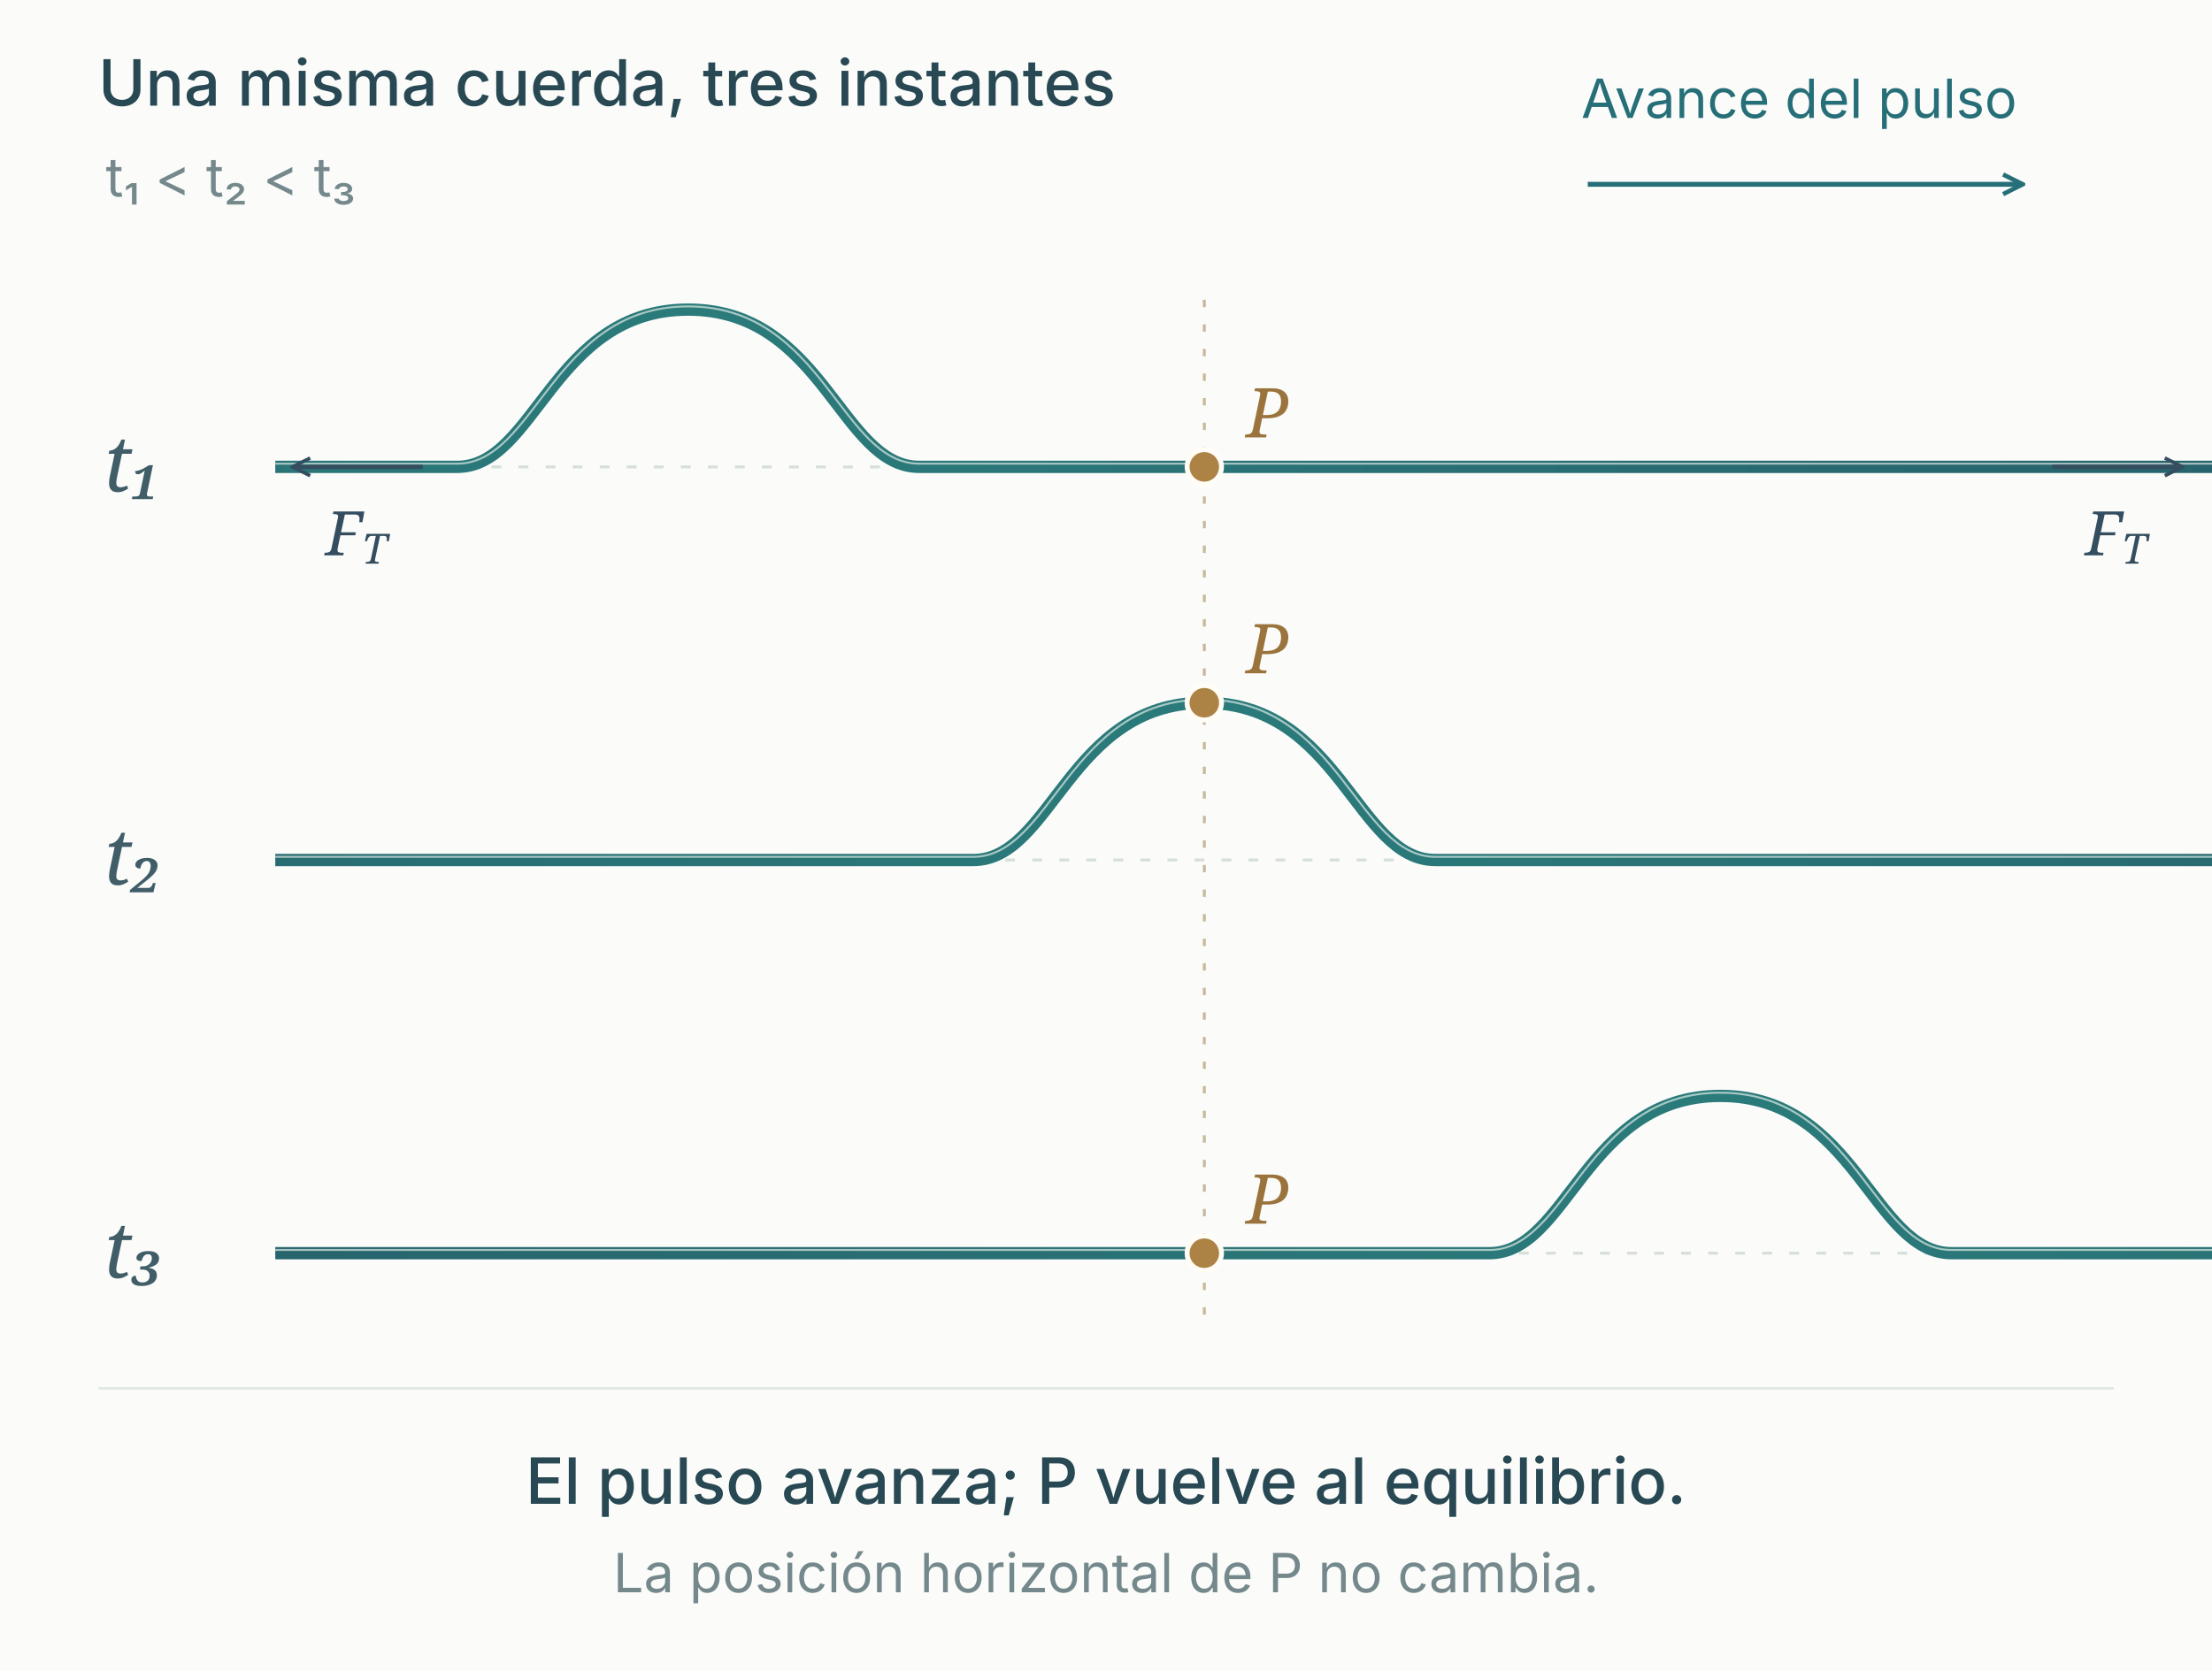
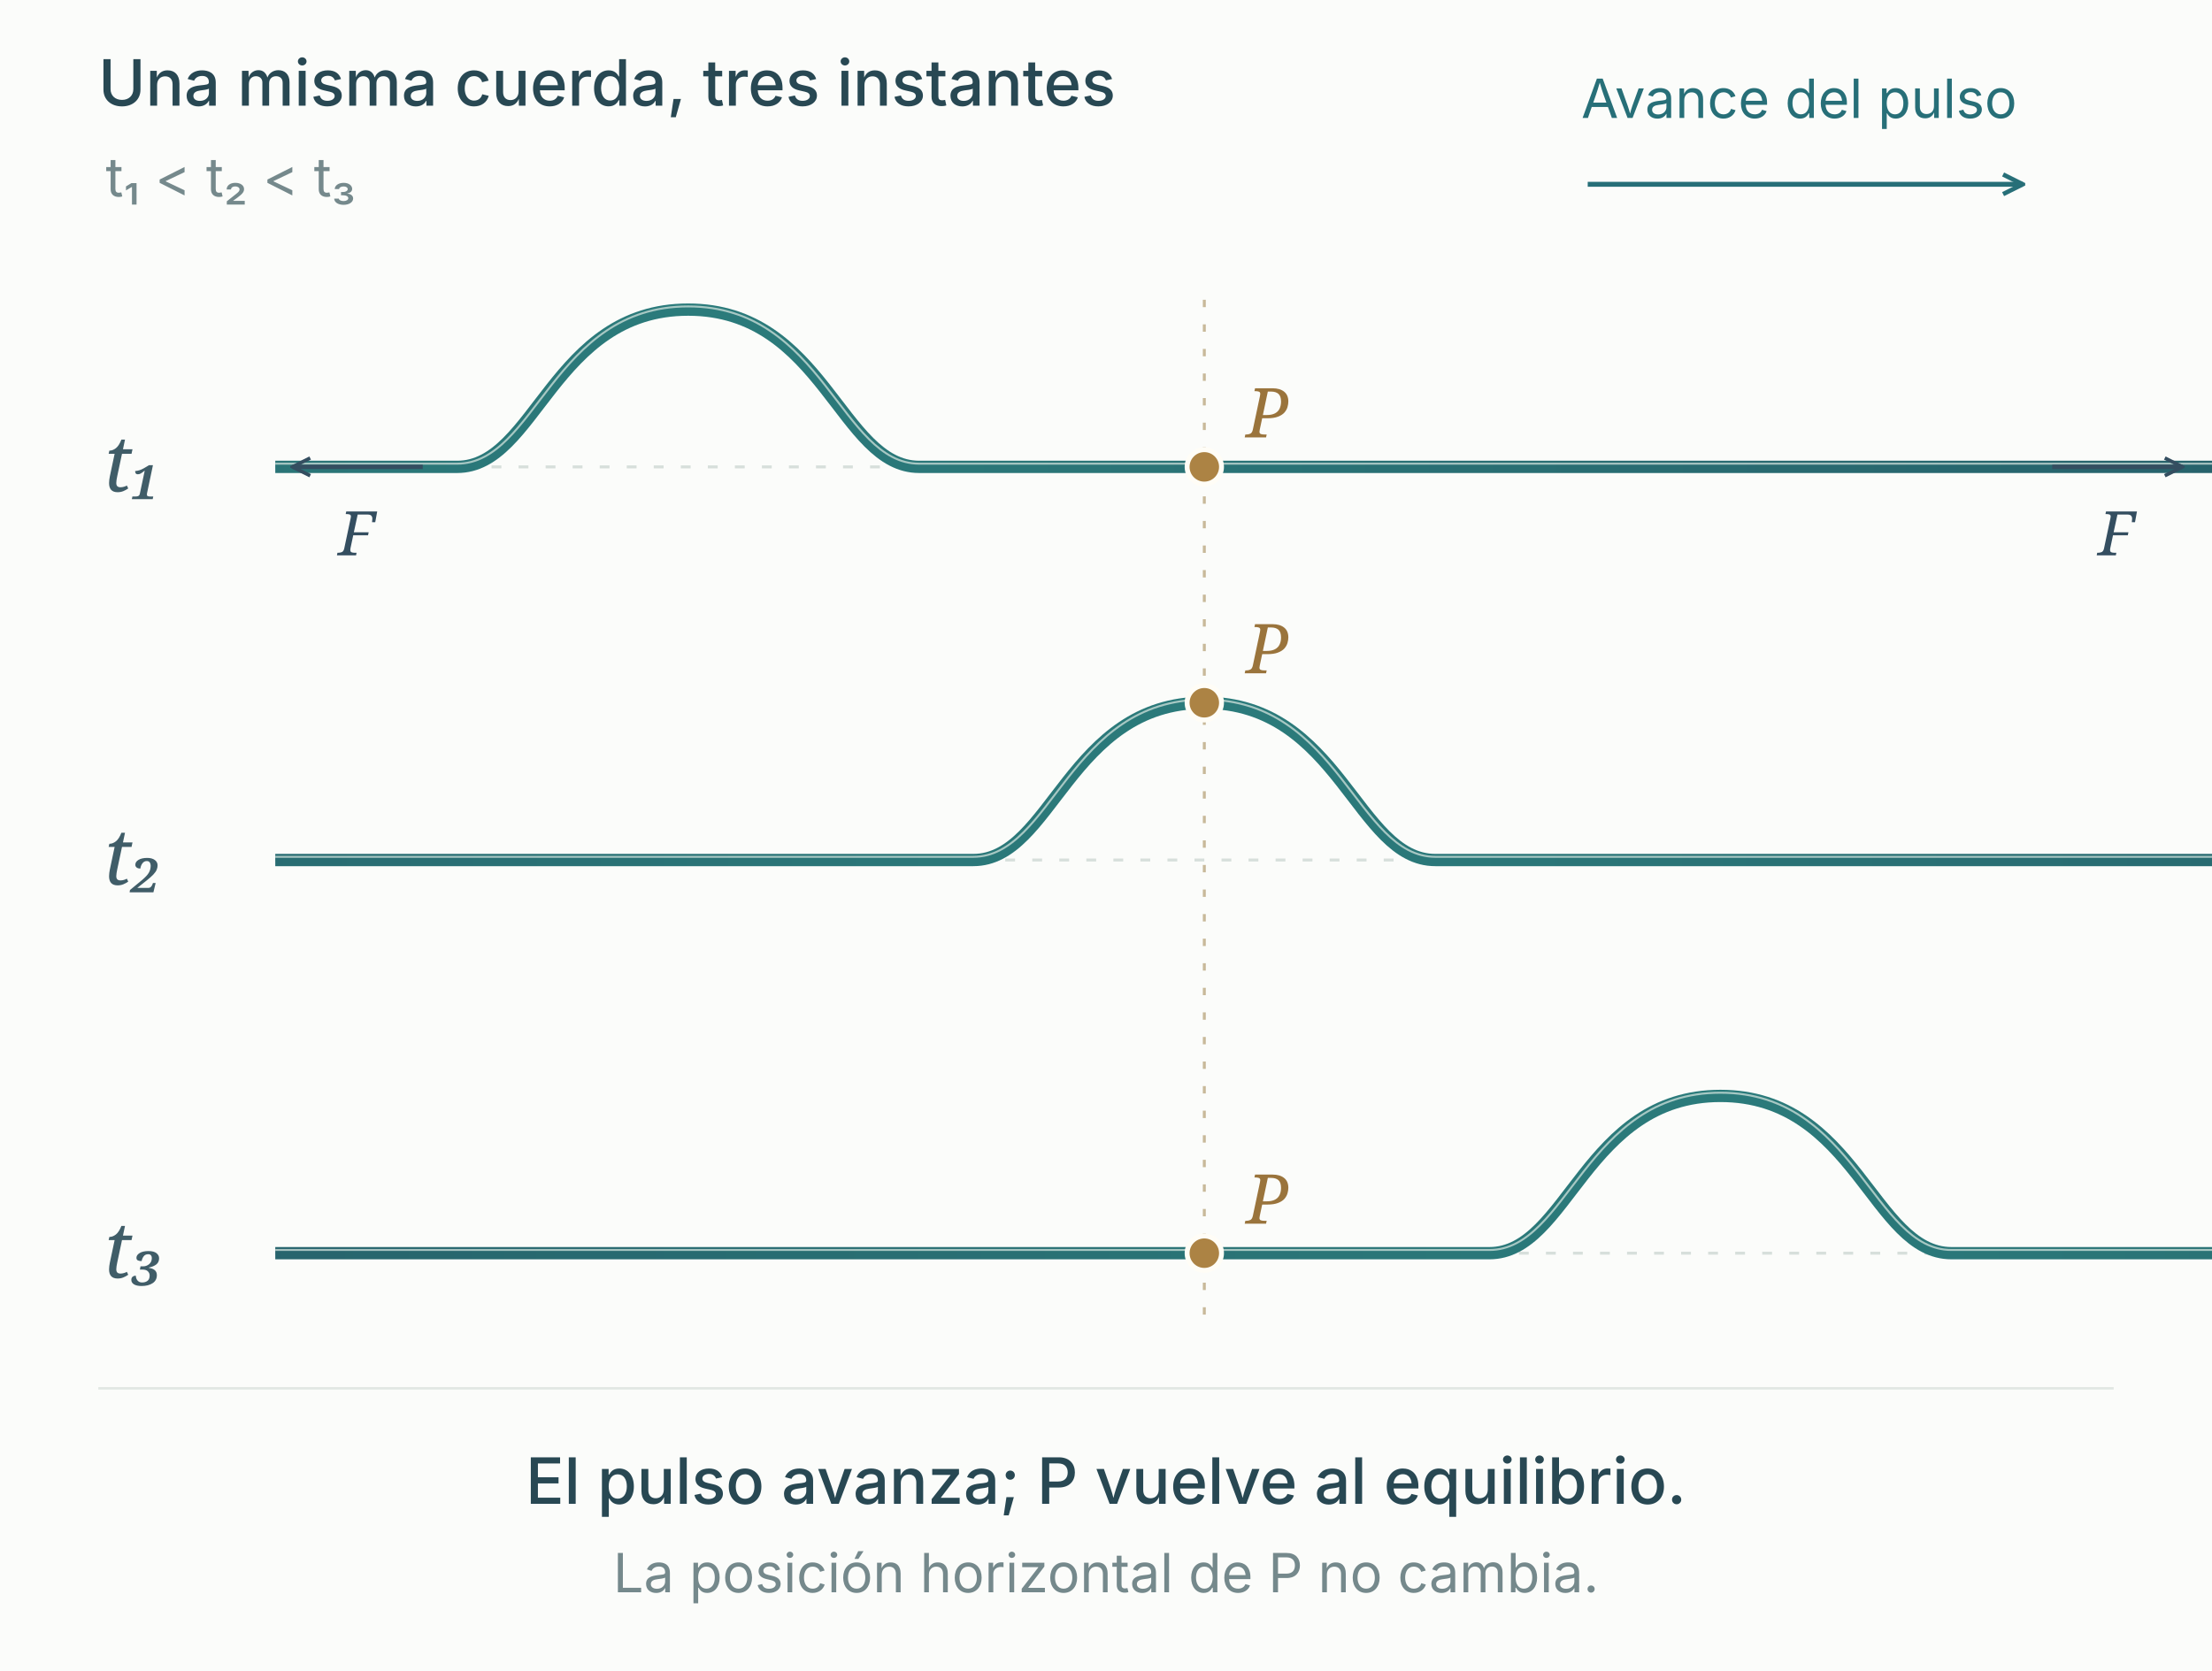
<svg xmlns="http://www.w3.org/2000/svg" viewBox="0 0 900 680" width="900" height="680" role="img" aria-labelledby="string-pulse-title string-pulse-desc">
  <defs>
    <linearGradient id="string-pulse-rope" x1="0" y1="0" x2="1" y2="0">
      <stop stop-color="#245563" />
      <stop offset=".5" stop-color="#2b7b7b" />
      <stop offset="1" stop-color="#245563" />
    </linearGradient>
    <marker id="string-pulse-travel" markerWidth="10" markerHeight="10" viewBox="0 0 10 10" refX="9" refY="5" markerUnits="userSpaceOnUse" orient="auto">
      <path d="M1 1L9 5L1 9" fill="none" stroke="#276f78" stroke-width="1.8" />
    </marker>
    <marker id="string-pulse-force" markerWidth="9" markerHeight="9" viewBox="0 0 10 10" refX="9" refY="5" markerUnits="userSpaceOnUse" orient="auto">
      <path d="M1 1L9 5L1 9" fill="none" stroke="#344e60" stroke-width="1.6" />
    </marker>
    <path id="string-pulse-profile" d="M-1000 0H-94C-62 0-55-64 0-64C55-64 62 0 94 0H1000" />
    <clipPath id="string-pulse-window">
      <rect x="112" y="106" width="788" height="440" />
    </clipPath>
  </defs>
  <style>
    text{font-family:Inter,Arial,sans-serif;fill:#284853}
    .string-intro{font-size:26px;font-weight:500}
    .string-note{font-size:22px;fill:#75898c}
    .string-time{font-family:Georgia,serif;font-style:italic;font-size:32px;fill:#405d68}
    .string-point-label{font-family:Georgia,serif;font-style:italic;font-size:28px;fill:#9a743c}
    .string-force-label{font-family:Georgia,serif;font-style:italic;font-size:25px;fill:#344e60}
    .string-caption{font-size:26px;font-weight:500}
    .string-baseline{stroke:#d7dfdb;stroke-width:1.2;stroke-dasharray:4 7;fill:none}
    .string-profile{stroke:url(#string-pulse-rope);stroke-width:5;stroke-linecap:round;stroke-linejoin:round;fill:none}
    @media(max-width:600px){.string-time{font-size:38px}.string-point-label{font-size:34px}.string-intro{font-size:28px}.string-caption{font-size:28px}}
  </style>
  <rect width="900" height="680" fill="#fbfcfa" />
  <text class="string-intro" x="40" y="43">Una misma cuerda, tres instantes</text>
  <text class="string-note" x="43" y="80">t₁ &lt; t₂ &lt; t₃</text>
  <text class="string-note" x="732" y="48" text-anchor="middle" style="fill:#276f78">Avance del pulso</text>
  <path d="M646 75H823" fill="none" stroke="#276f78" stroke-width="2" marker-end="url(#string-pulse-travel)" />
  <path d="M490 122V535" fill="none" stroke="#c8b999" stroke-width="1.2" stroke-dasharray="3 7" />
  <g clip-path="url(#string-pulse-window)">
    <path class="string-baseline" d="M112 190H902M112 350H902M112 510H902" />
    <g data-snapshot="t1" data-center-x="280" data-equilibrium-y="190">
      <use href="#string-pulse-profile" class="string-profile" transform="translate(280 190)" />
      <use href="#string-pulse-profile" transform="translate(280 188.7)" fill="none" stroke="#dbe9e3" stroke-width=".8" stroke-linecap="round" opacity=".7" />
    </g>
    <g data-snapshot="t2" data-center-x="490" data-equilibrium-y="350">
      <use href="#string-pulse-profile" class="string-profile" transform="translate(490 350)" />
      <use href="#string-pulse-profile" transform="translate(490 348.7)" fill="none" stroke="#dbe9e3" stroke-width=".8" stroke-linecap="round" opacity=".7" />
    </g>
    <g data-snapshot="t3" data-center-x="700" data-equilibrium-y="510">
      <use href="#string-pulse-profile" class="string-profile" transform="translate(700 510)" />
      <use href="#string-pulse-profile" transform="translate(700 508.7)" fill="none" stroke="#dbe9e3" stroke-width=".8" stroke-linecap="round" opacity=".7" />
    </g>
  </g>
  <text class="string-time" x="42" y="200">t₁</text>
  <text class="string-time" x="42" y="360">t₂</text>
  <text class="string-time" x="42" y="520">t₃</text>
  <path d="M172 190H119" fill="none" stroke="#344e60" stroke-width="1.8" marker-end="url(#string-pulse-force)" />
  <path d="M835 190H888" fill="none" stroke="#344e60" stroke-width="1.8" marker-end="url(#string-pulse-force)" />
-   <text class="string-force-label" x="145" y="226" text-anchor="middle">F<tspan baseline-shift="sub" font-size="17">T</tspan>
-   </text>
-   <text class="string-force-label" x="861" y="226" text-anchor="middle">F<tspan baseline-shift="sub" font-size="17">T</tspan>
-   </text>
+   <text class="string-force-label" x="145" y="226" text-anchor="middle">F</text>
+   <text class="string-force-label" x="861" y="226" text-anchor="middle">F</text>
  <g fill="#ac8344" stroke="#fffdf6" stroke-width="2">
    <circle data-material-point="P" cx="490" cy="190" r="7" />
    <circle data-material-point="P" cx="490" cy="286" r="7" />
    <circle data-material-point="P" cx="490" cy="510" r="7" />
  </g>
  <text class="string-point-label" x="507" y="178">P</text>
  <text class="string-point-label" x="507" y="274">P</text>
  <text class="string-point-label" x="507" y="498">P</text>
  <path d="M40 565H860" fill="none" stroke="#e1e7e3" stroke-width="1" />
  <text class="string-caption" x="450" y="612" text-anchor="middle">El pulso avanza; P vuelve al equilibrio.</text>
  <text class="string-note" x="450" y="648" text-anchor="middle">La posición horizontal de P no cambia.</text>
</svg>
